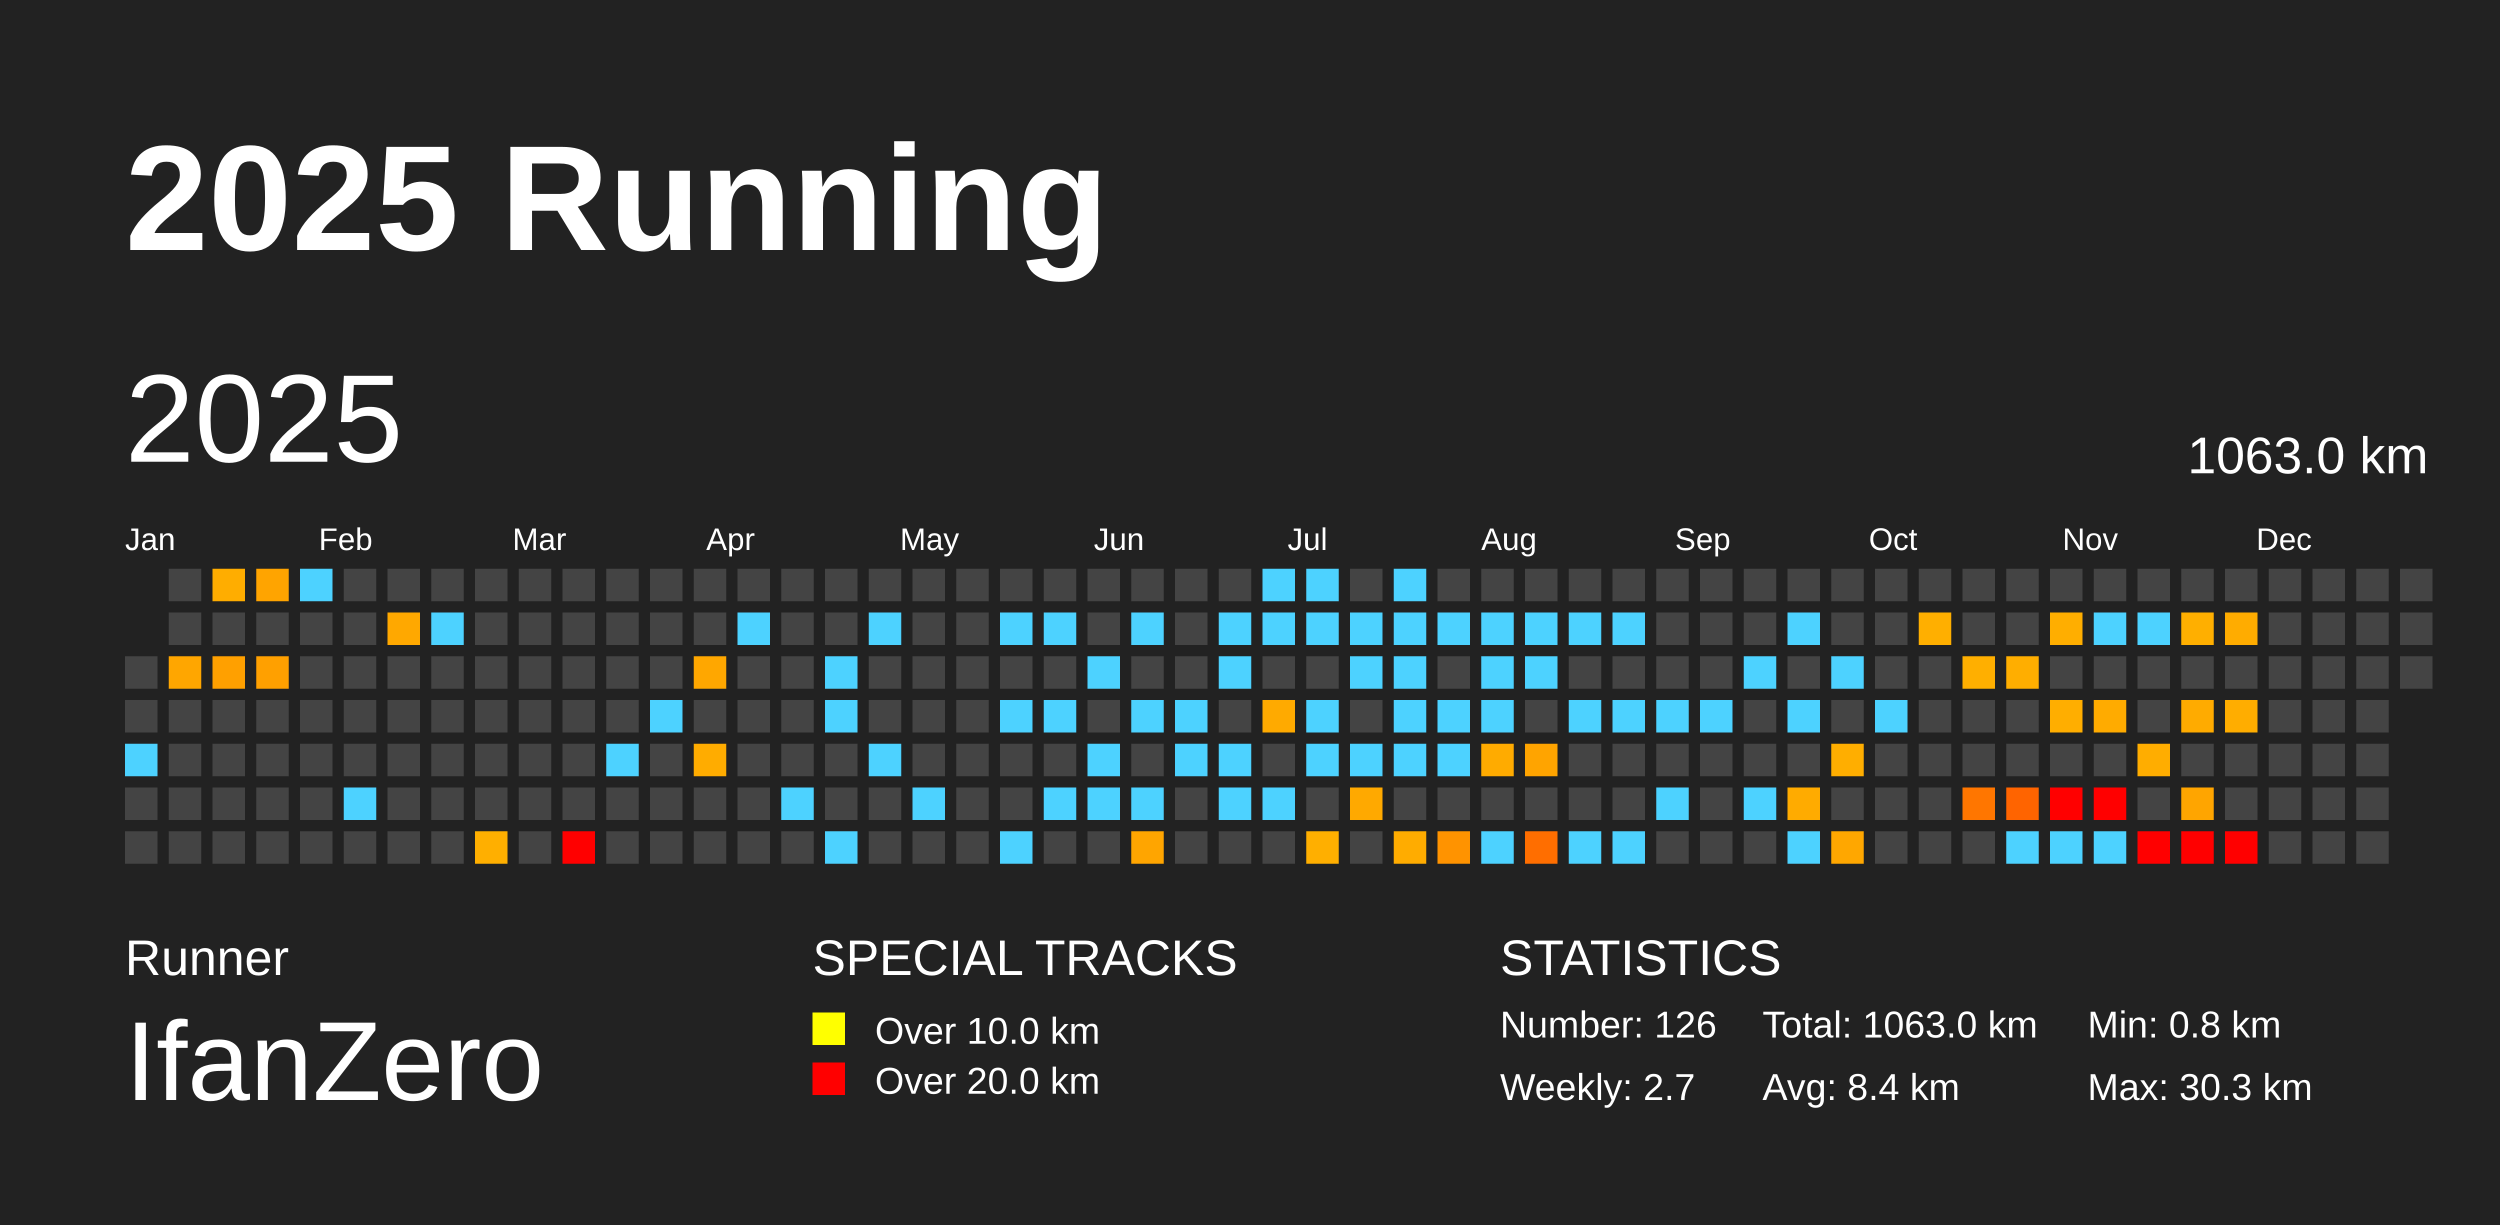
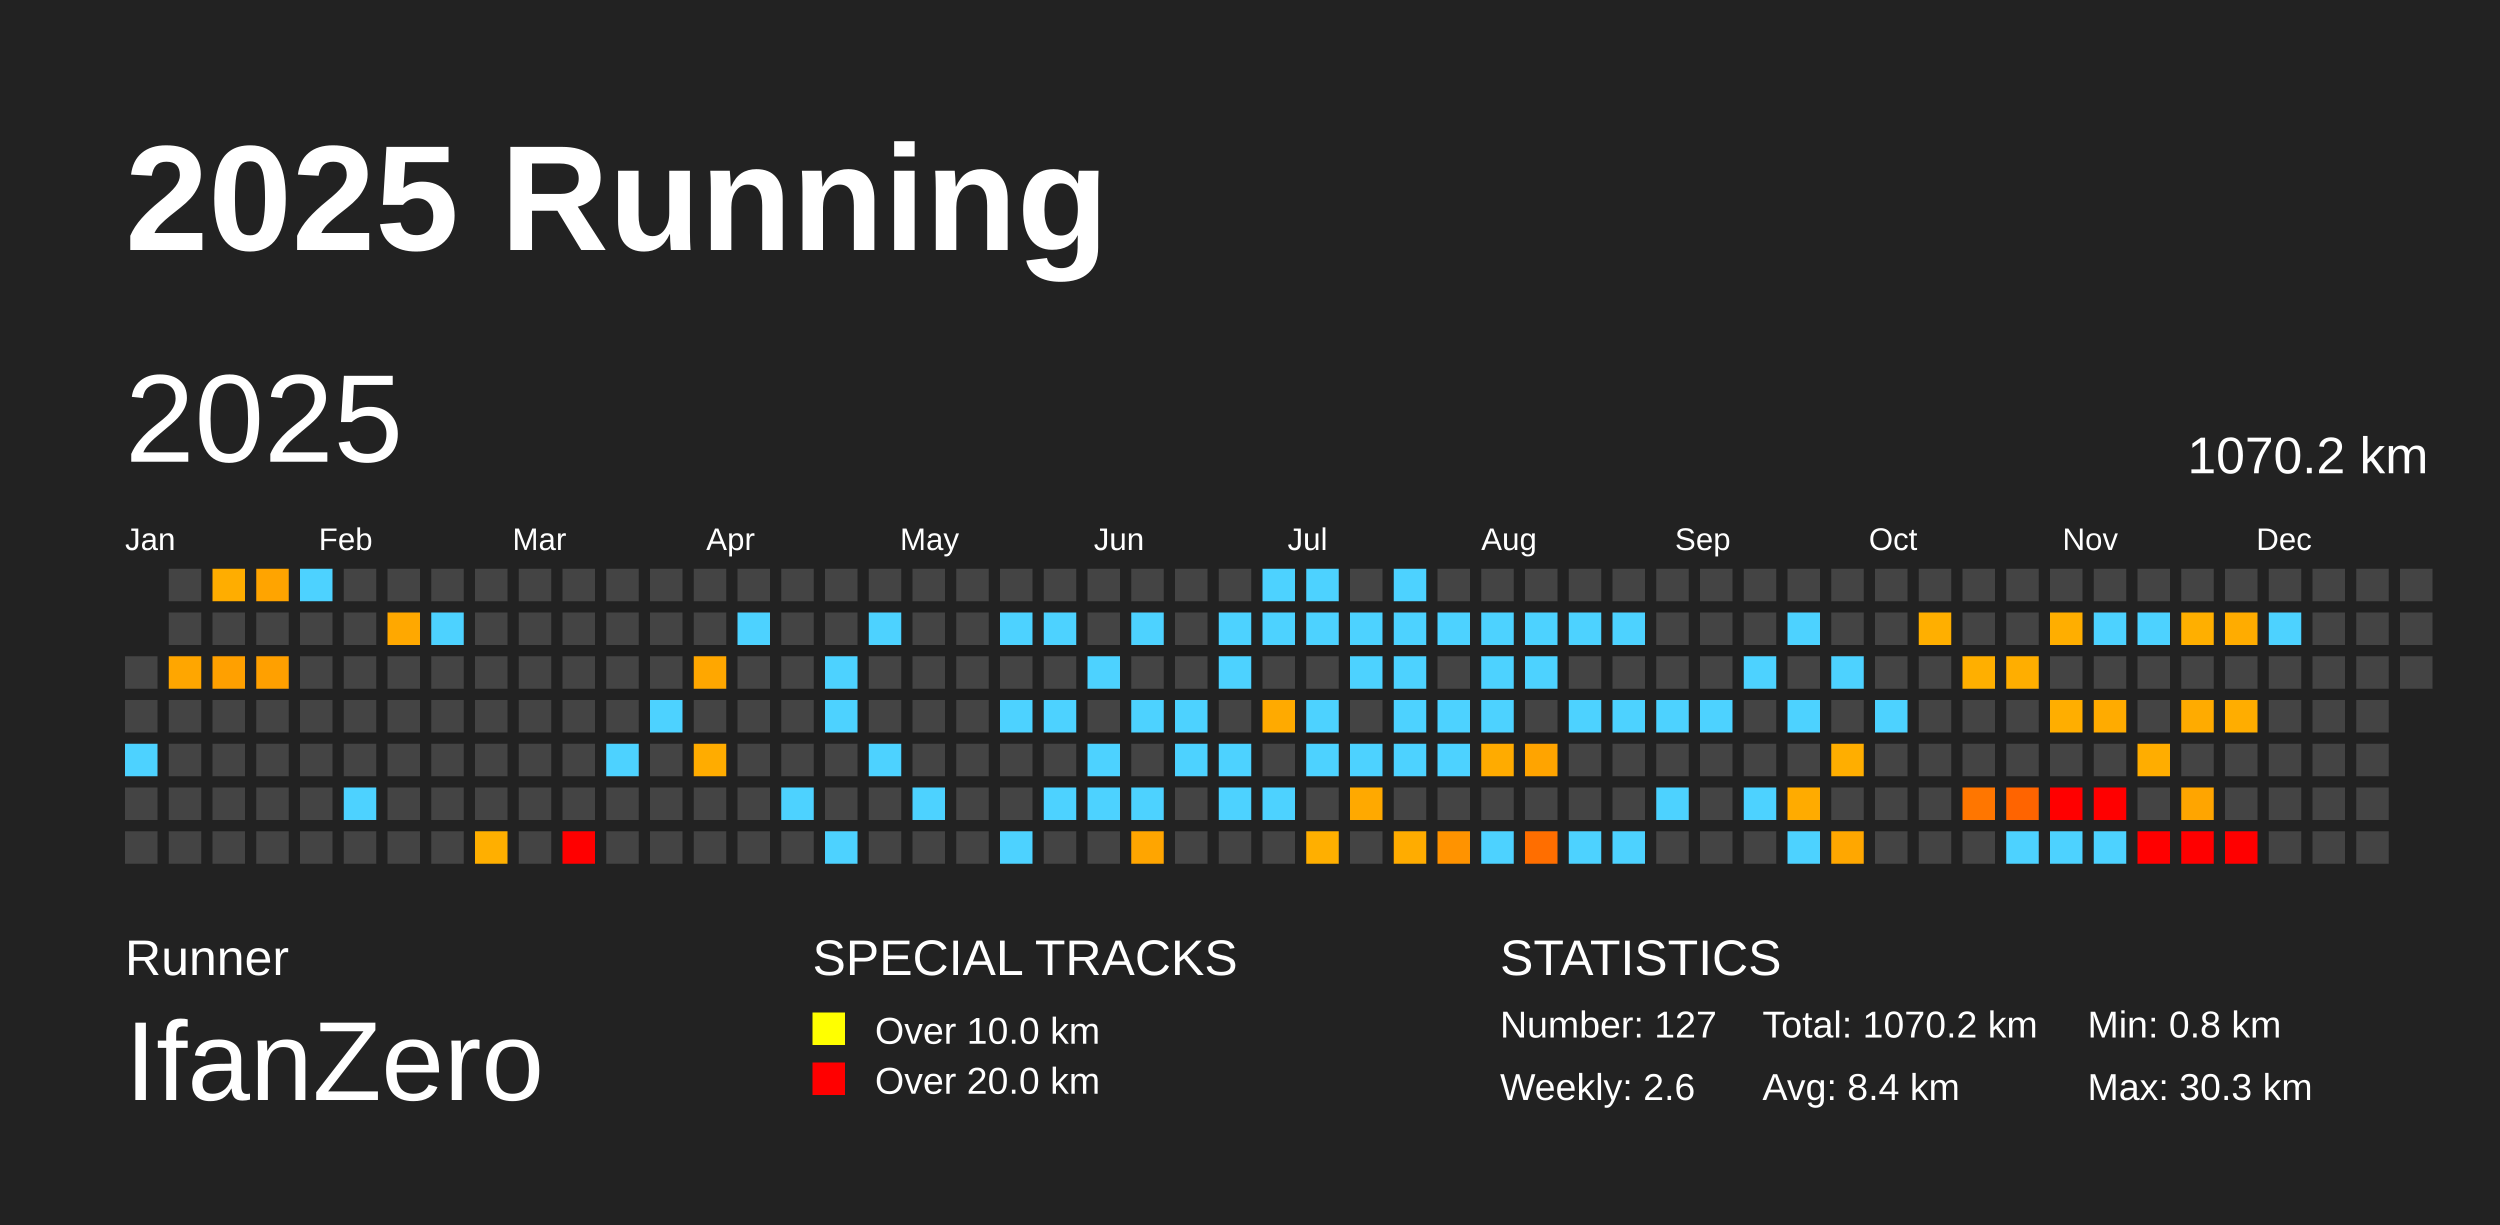
<svg xmlns="http://www.w3.org/2000/svg" baseProfile="full" height="98mm" version="1.1" viewBox="0,0,200,98" width="200mm">
  <defs />
  <rect fill="#222222" height="98" width="200" x="0" y="0" />
  <text fill="#FFFFFF" style="font-size:12px; font-family:Arial; font-weight:bold;" x="10" y="20">2025 Running</text>
  <text fill="#FFFFFF" style="font-size:4px; font-family:Arial" x="10" y="78">Runner</text>
  <text fill="#FFFFFF" style="font-size:9px; font-family:Arial" x="10" y="88">IfanZero</text>
  <text fill="#FFFFFF" style="font-size:4px; font-family:Arial" x="65" y="78">SPECIAL TRACKS</text>
  <rect fill="yellow" height="2.6" width="2.6" x="65" y="81" />
  <text fill="#FFFFFF" style="font-size:3px; font-family:Arial" x="70" y="83.5">Over 10.0 km</text>
  <rect fill="red" height="2.6" width="2.6" x="65" y="85" />
  <text fill="#FFFFFF" style="font-size:3px; font-family:Arial" x="70" y="87.5">Over 20.0 km</text>
  <text fill="#FFFFFF" style="font-size:4px; font-family:Arial" x="120" y="78">STATISTICS</text>
-   <text fill="#FFFFFF" style="font-size:3px; font-family:Arial" x="120" y="83">Number: 126</text>
-   <text fill="#FFFFFF" style="font-size:3px; font-family:Arial" x="120" y="88">Weekly: 2.7</text>
-   <text fill="#FFFFFF" style="font-size:3px; font-family:Arial" x="141" y="83">Total: 1063.0 km</text>
+   <text fill="#FFFFFF" style="font-size:3px; font-family:Arial" x="120" y="83">Number: 127</text>
+   <text fill="#FFFFFF" style="font-size:3px; font-family:Arial" x="120" y="88">Weekly: 2.6</text>
+   <text fill="#FFFFFF" style="font-size:3px; font-family:Arial" x="141" y="83">Total: 1070.2 km</text>
  <text fill="#FFFFFF" style="font-size:3px; font-family:Arial" x="141" y="88">Avg: 8.4 km</text>
  <text fill="#FFFFFF" style="font-size:3px; font-family:Arial" x="167" y="83">Min: 0.8 km</text>
  <text fill="#FFFFFF" style="font-size:3px; font-family:Arial" x="167" y="88">Max: 30.3 km</text>
  <text dominant-baseline="hanging" fill="#FFFFFF" style="font-size:10.0px; font-family:Arial;" x="10" y="30">2025</text>
-   <text dominant-baseline="hanging" fill="#FFFFFF" style="font-size:4.125px; font-family:Arial;" x="175" y="35">1063.0 km</text>
+   <text dominant-baseline="hanging" fill="#FFFFFF" style="font-size:4.125px; font-family:Arial;" x="175" y="35">1070.2 km</text>
  <text fill="#FFFFFF" style="font-size:2.5px; font-family:Arial" x="10.0" y="44">Jan</text>
  <text fill="#FFFFFF" style="font-size:2.5px; font-family:Arial" x="25.5" y="44">Feb</text>
  <text fill="#FFFFFF" style="font-size:2.5px; font-family:Arial" x="41.0" y="44">Mar</text>
  <text fill="#FFFFFF" style="font-size:2.5px; font-family:Arial" x="56.5" y="44">Apr</text>
  <text fill="#FFFFFF" style="font-size:2.5px; font-family:Arial" x="72.0" y="44">May</text>
  <text fill="#FFFFFF" style="font-size:2.5px; font-family:Arial" x="87.5" y="44">Jun</text>
  <text fill="#FFFFFF" style="font-size:2.5px; font-family:Arial" x="103.0" y="44">Jul</text>
  <text fill="#FFFFFF" style="font-size:2.5px; font-family:Arial" x="118.5" y="44">Aug</text>
  <text fill="#FFFFFF" style="font-size:2.5px; font-family:Arial" x="134.0" y="44">Sep</text>
  <text fill="#FFFFFF" style="font-size:2.5px; font-family:Arial" x="149.5" y="44">Oct</text>
  <text fill="#FFFFFF" style="font-size:2.5px; font-family:Arial" x="165.0" y="44">Nov</text>
  <text fill="#FFFFFF" style="font-size:2.5px; font-family:Arial" x="180.5" y="44">Dec</text>
  <rect fill="#444444" height="2.6" width="2.6" x="10.0" y="52.5" />
  <rect fill="#444444" height="2.6" width="2.6" x="10.0" y="56.0" />
  <rect fill="#4dd2ff" height="2.6" width="2.6" x="10.0" y="59.5" />
  <rect fill="#444444" height="2.6" width="2.6" x="10.0" y="63.0" />
  <rect fill="#444444" height="2.6" width="2.6" x="10.0" y="66.5" />
  <rect fill="#444444" height="2.6" width="2.6" x="13.5" y="45.5" />
  <rect fill="#444444" height="2.6" width="2.6" x="13.5" y="49.0" />
  <rect fill="#ffa600" height="2.6" width="2.6" x="13.5" y="52.5" />
  <rect fill="#444444" height="2.6" width="2.6" x="13.5" y="56.0" />
  <rect fill="#444444" height="2.6" width="2.6" x="13.5" y="59.5" />
  <rect fill="#444444" height="2.6" width="2.6" x="13.5" y="63.0" />
  <rect fill="#444444" height="2.6" width="2.6" x="13.5" y="66.5" />
  <rect fill="#ffad00" height="2.6" width="2.6" x="17.0" y="45.5" />
  <rect fill="#444444" height="2.6" width="2.6" x="17.0" y="49.0" />
  <rect fill="#ffa000" height="2.6" width="2.6" x="17.0" y="52.5" />
  <rect fill="#444444" height="2.6" width="2.6" x="17.0" y="56.0" />
  <rect fill="#444444" height="2.6" width="2.6" x="17.0" y="59.5" />
  <rect fill="#444444" height="2.6" width="2.6" x="17.0" y="63.0" />
  <rect fill="#444444" height="2.6" width="2.6" x="17.0" y="66.5" />
  <rect fill="#ffa400" height="2.6" width="2.6" x="20.5" y="45.5" />
  <rect fill="#444444" height="2.6" width="2.6" x="20.5" y="49.0" />
  <rect fill="#ffa000" height="2.6" width="2.6" x="20.5" y="52.5" />
  <rect fill="#444444" height="2.6" width="2.6" x="20.5" y="56.0" />
  <rect fill="#444444" height="2.6" width="2.6" x="20.5" y="59.5" />
  <rect fill="#444444" height="2.6" width="2.6" x="20.5" y="63.0" />
  <rect fill="#444444" height="2.6" width="2.6" x="20.5" y="66.5" />
  <rect fill="#4dd2ff" height="2.6" width="2.6" x="24.0" y="45.5" />
  <rect fill="#444444" height="2.6" width="2.6" x="24.0" y="49.0" />
  <rect fill="#444444" height="2.6" width="2.6" x="24.0" y="52.5" />
  <rect fill="#444444" height="2.6" width="2.6" x="24.0" y="56.0" />
  <rect fill="#444444" height="2.6" width="2.6" x="24.0" y="59.5" />
  <rect fill="#444444" height="2.6" width="2.6" x="24.0" y="63.0" />
  <rect fill="#444444" height="2.6" width="2.6" x="24.0" y="66.5" />
  <rect fill="#444444" height="2.6" width="2.6" x="27.5" y="45.5" />
  <rect fill="#444444" height="2.6" width="2.6" x="27.5" y="49.0" />
  <rect fill="#444444" height="2.6" width="2.6" x="27.5" y="52.5" />
  <rect fill="#444444" height="2.6" width="2.6" x="27.5" y="56.0" />
  <rect fill="#444444" height="2.6" width="2.6" x="27.5" y="59.5" />
  <rect fill="#4dd2ff" height="2.6" width="2.6" x="27.5" y="63.0" />
  <rect fill="#444444" height="2.6" width="2.6" x="27.5" y="66.5" />
  <rect fill="#444444" height="2.6" width="2.6" x="31.0" y="45.5" />
  <rect fill="#ffa800" height="2.6" width="2.6" x="31.0" y="49.0" />
  <rect fill="#444444" height="2.6" width="2.6" x="31.0" y="52.5" />
  <rect fill="#444444" height="2.6" width="2.6" x="31.0" y="56.0" />
  <rect fill="#444444" height="2.6" width="2.6" x="31.0" y="59.5" />
  <rect fill="#444444" height="2.6" width="2.6" x="31.0" y="63.0" />
  <rect fill="#444444" height="2.6" width="2.6" x="31.0" y="66.5" />
  <rect fill="#444444" height="2.6" width="2.6" x="34.5" y="45.5" />
  <rect fill="#4dd2ff" height="2.6" width="2.6" x="34.5" y="49.0" />
  <rect fill="#444444" height="2.6" width="2.6" x="34.5" y="52.5" />
  <rect fill="#444444" height="2.6" width="2.6" x="34.5" y="56.0" />
  <rect fill="#444444" height="2.6" width="2.6" x="34.5" y="59.5" />
  <rect fill="#444444" height="2.6" width="2.6" x="34.5" y="63.0" />
  <rect fill="#444444" height="2.6" width="2.6" x="34.5" y="66.5" />
  <rect fill="#444444" height="2.6" width="2.6" x="38.0" y="45.5" />
  <rect fill="#444444" height="2.6" width="2.6" x="38.0" y="49.0" />
  <rect fill="#444444" height="2.6" width="2.6" x="38.0" y="52.5" />
  <rect fill="#444444" height="2.6" width="2.6" x="38.0" y="56.0" />
  <rect fill="#444444" height="2.6" width="2.6" x="38.0" y="59.5" />
  <rect fill="#444444" height="2.6" width="2.6" x="38.0" y="63.0" />
  <rect fill="#ffaf00" height="2.6" width="2.6" x="38.0" y="66.5" />
  <rect fill="#444444" height="2.6" width="2.6" x="41.5" y="45.5" />
  <rect fill="#444444" height="2.6" width="2.6" x="41.5" y="49.0" />
  <rect fill="#444444" height="2.6" width="2.6" x="41.5" y="52.5" />
  <rect fill="#444444" height="2.6" width="2.6" x="41.5" y="56.0" />
  <rect fill="#444444" height="2.6" width="2.6" x="41.5" y="59.5" />
  <rect fill="#444444" height="2.6" width="2.6" x="41.5" y="63.0" />
  <rect fill="#444444" height="2.6" width="2.6" x="41.5" y="66.5" />
  <rect fill="#444444" height="2.6" width="2.6" x="45.0" y="45.5" />
  <rect fill="#444444" height="2.6" width="2.6" x="45.0" y="49.0" />
  <rect fill="#444444" height="2.6" width="2.6" x="45.0" y="52.5" />
  <rect fill="#444444" height="2.6" width="2.6" x="45.0" y="56.0" />
  <rect fill="#444444" height="2.6" width="2.6" x="45.0" y="59.5" />
  <rect fill="#444444" height="2.6" width="2.6" x="45.0" y="63.0" />
  <rect fill="red" height="2.6" width="2.6" x="45.0" y="66.5" />
  <rect fill="#444444" height="2.6" width="2.6" x="48.5" y="45.5" />
  <rect fill="#444444" height="2.6" width="2.6" x="48.5" y="49.0" />
  <rect fill="#444444" height="2.6" width="2.6" x="48.5" y="52.5" />
  <rect fill="#444444" height="2.6" width="2.6" x="48.5" y="56.0" />
  <rect fill="#4dd2ff" height="2.6" width="2.6" x="48.5" y="59.5" />
  <rect fill="#444444" height="2.6" width="2.6" x="48.5" y="63.0" />
  <rect fill="#444444" height="2.6" width="2.6" x="48.5" y="66.5" />
  <rect fill="#444444" height="2.6" width="2.6" x="52.0" y="45.5" />
  <rect fill="#444444" height="2.6" width="2.6" x="52.0" y="49.0" />
  <rect fill="#444444" height="2.6" width="2.6" x="52.0" y="52.5" />
  <rect fill="#4dd2ff" height="2.6" width="2.6" x="52.0" y="56.0" />
  <rect fill="#444444" height="2.6" width="2.6" x="52.0" y="59.5" />
  <rect fill="#444444" height="2.6" width="2.6" x="52.0" y="63.0" />
  <rect fill="#444444" height="2.6" width="2.6" x="52.0" y="66.5" />
  <rect fill="#444444" height="2.6" width="2.6" x="55.5" y="45.5" />
  <rect fill="#444444" height="2.6" width="2.6" x="55.5" y="49.0" />
  <rect fill="#ffa700" height="2.6" width="2.6" x="55.5" y="52.5" />
  <rect fill="#444444" height="2.6" width="2.6" x="55.5" y="56.0" />
  <rect fill="#ffac00" height="2.6" width="2.6" x="55.5" y="59.5" />
  <rect fill="#444444" height="2.6" width="2.6" x="55.5" y="63.0" />
  <rect fill="#444444" height="2.6" width="2.6" x="55.5" y="66.5" />
  <rect fill="#444444" height="2.6" width="2.6" x="59.0" y="45.5" />
  <rect fill="#4dd2ff" height="2.6" width="2.6" x="59.0" y="49.0" />
  <rect fill="#444444" height="2.6" width="2.6" x="59.0" y="52.5" />
  <rect fill="#444444" height="2.6" width="2.6" x="59.0" y="56.0" />
  <rect fill="#444444" height="2.6" width="2.6" x="59.0" y="59.5" />
  <rect fill="#444444" height="2.6" width="2.6" x="59.0" y="63.0" />
  <rect fill="#444444" height="2.6" width="2.6" x="59.0" y="66.5" />
  <rect fill="#444444" height="2.6" width="2.6" x="62.5" y="45.5" />
  <rect fill="#444444" height="2.6" width="2.6" x="62.5" y="49.0" />
  <rect fill="#444444" height="2.6" width="2.6" x="62.5" y="52.5" />
  <rect fill="#444444" height="2.6" width="2.6" x="62.5" y="56.0" />
  <rect fill="#444444" height="2.6" width="2.6" x="62.5" y="59.5" />
  <rect fill="#4dd2ff" height="2.6" width="2.6" x="62.5" y="63.0" />
  <rect fill="#444444" height="2.6" width="2.6" x="62.5" y="66.5" />
  <rect fill="#444444" height="2.6" width="2.6" x="66.0" y="45.5" />
  <rect fill="#444444" height="2.6" width="2.6" x="66.0" y="49.0" />
  <rect fill="#4dd2ff" height="2.6" width="2.6" x="66.0" y="52.5" />
  <rect fill="#4dd2ff" height="2.6" width="2.6" x="66.0" y="56.0" />
  <rect fill="#444444" height="2.6" width="2.6" x="66.0" y="59.5" />
  <rect fill="#444444" height="2.6" width="2.6" x="66.0" y="63.0" />
  <rect fill="#4dd2ff" height="2.6" width="2.6" x="66.0" y="66.5" />
  <rect fill="#444444" height="2.6" width="2.6" x="69.5" y="45.5" />
  <rect fill="#4dd2ff" height="2.6" width="2.6" x="69.5" y="49.0" />
  <rect fill="#444444" height="2.6" width="2.6" x="69.5" y="52.5" />
  <rect fill="#444444" height="2.6" width="2.6" x="69.5" y="56.0" />
  <rect fill="#4dd2ff" height="2.6" width="2.6" x="69.5" y="59.5" />
  <rect fill="#444444" height="2.6" width="2.6" x="69.5" y="63.0" />
  <rect fill="#444444" height="2.6" width="2.6" x="69.5" y="66.5" />
  <rect fill="#444444" height="2.6" width="2.6" x="73.0" y="45.5" />
  <rect fill="#444444" height="2.6" width="2.6" x="73.0" y="49.0" />
  <rect fill="#444444" height="2.6" width="2.6" x="73.0" y="52.5" />
  <rect fill="#444444" height="2.6" width="2.6" x="73.0" y="56.0" />
  <rect fill="#444444" height="2.6" width="2.6" x="73.0" y="59.5" />
  <rect fill="#4dd2ff" height="2.6" width="2.6" x="73.0" y="63.0" />
  <rect fill="#444444" height="2.6" width="2.6" x="73.0" y="66.5" />
  <rect fill="#444444" height="2.6" width="2.6" x="76.5" y="45.5" />
  <rect fill="#444444" height="2.6" width="2.6" x="76.5" y="49.0" />
  <rect fill="#444444" height="2.6" width="2.6" x="76.5" y="52.5" />
  <rect fill="#444444" height="2.6" width="2.6" x="76.5" y="56.0" />
  <rect fill="#444444" height="2.6" width="2.6" x="76.5" y="59.5" />
  <rect fill="#444444" height="2.6" width="2.6" x="76.5" y="63.0" />
  <rect fill="#444444" height="2.6" width="2.6" x="76.5" y="66.5" />
  <rect fill="#444444" height="2.6" width="2.6" x="80.0" y="45.5" />
  <rect fill="#4dd2ff" height="2.6" width="2.6" x="80.0" y="49.0" />
  <rect fill="#444444" height="2.6" width="2.6" x="80.0" y="52.5" />
  <rect fill="#4dd2ff" height="2.6" width="2.6" x="80.0" y="56.0" />
  <rect fill="#444444" height="2.6" width="2.6" x="80.0" y="59.5" />
  <rect fill="#444444" height="2.6" width="2.6" x="80.0" y="63.0" />
  <rect fill="#4dd2ff" height="2.6" width="2.6" x="80.0" y="66.5" />
  <rect fill="#444444" height="2.6" width="2.6" x="83.5" y="45.5" />
  <rect fill="#4dd2ff" height="2.6" width="2.6" x="83.5" y="49.0" />
  <rect fill="#444444" height="2.6" width="2.6" x="83.5" y="52.5" />
  <rect fill="#4dd2ff" height="2.6" width="2.6" x="83.5" y="56.0" />
  <rect fill="#444444" height="2.6" width="2.6" x="83.5" y="59.5" />
  <rect fill="#4dd2ff" height="2.6" width="2.6" x="83.5" y="63.0" />
  <rect fill="#444444" height="2.6" width="2.6" x="83.5" y="66.5" />
  <rect fill="#444444" height="2.6" width="2.6" x="87.0" y="45.5" />
  <rect fill="#444444" height="2.6" width="2.6" x="87.0" y="49.0" />
  <rect fill="#4dd2ff" height="2.6" width="2.6" x="87.0" y="52.5" />
  <rect fill="#444444" height="2.6" width="2.6" x="87.0" y="56.0" />
  <rect fill="#4dd2ff" height="2.6" width="2.6" x="87.0" y="59.5" />
  <rect fill="#4dd2ff" height="2.6" width="2.6" x="87.0" y="63.0" />
  <rect fill="#444444" height="2.6" width="2.6" x="87.0" y="66.5" />
  <rect fill="#444444" height="2.6" width="2.6" x="90.5" y="45.5" />
  <rect fill="#4dd2ff" height="2.6" width="2.6" x="90.5" y="49.0" />
  <rect fill="#444444" height="2.6" width="2.6" x="90.5" y="52.5" />
  <rect fill="#4dd2ff" height="2.6" width="2.6" x="90.5" y="56.0" />
  <rect fill="#444444" height="2.6" width="2.6" x="90.5" y="59.5" />
  <rect fill="#4dd2ff" height="2.6" width="2.6" x="90.5" y="63.0" />
  <rect fill="#ffa500" height="2.6" width="2.6" x="90.5" y="66.5" />
  <rect fill="#444444" height="2.6" width="2.6" x="94.0" y="45.5" />
  <rect fill="#444444" height="2.6" width="2.6" x="94.0" y="49.0" />
  <rect fill="#444444" height="2.6" width="2.6" x="94.0" y="52.5" />
  <rect fill="#4dd2ff" height="2.6" width="2.6" x="94.0" y="56.0" />
  <rect fill="#4dd2ff" height="2.6" width="2.6" x="94.0" y="59.5" />
  <rect fill="#444444" height="2.6" width="2.6" x="94.0" y="63.0" />
  <rect fill="#444444" height="2.6" width="2.6" x="94.0" y="66.5" />
  <rect fill="#444444" height="2.6" width="2.6" x="97.5" y="45.5" />
  <rect fill="#4dd2ff" height="2.6" width="2.6" x="97.5" y="49.0" />
  <rect fill="#4dd2ff" height="2.6" width="2.6" x="97.5" y="52.5" />
  <rect fill="#444444" height="2.6" width="2.6" x="97.5" y="56.0" />
  <rect fill="#4dd2ff" height="2.6" width="2.6" x="97.5" y="59.5" />
  <rect fill="#4dd2ff" height="2.6" width="2.6" x="97.5" y="63.0" />
  <rect fill="#444444" height="2.6" width="2.6" x="97.5" y="66.5" />
  <rect fill="#4dd2ff" height="2.6" width="2.6" x="101.0" y="45.5" />
  <rect fill="#4dd2ff" height="2.6" width="2.6" x="101.0" y="49.0" />
  <rect fill="#444444" height="2.6" width="2.6" x="101.0" y="52.5" />
  <rect fill="#ffaa00" height="2.6" width="2.6" x="101.0" y="56.0" />
  <rect fill="#444444" height="2.6" width="2.6" x="101.0" y="59.5" />
  <rect fill="#4dd2ff" height="2.6" width="2.6" x="101.0" y="63.0" />
  <rect fill="#444444" height="2.6" width="2.6" x="101.0" y="66.5" />
  <rect fill="#4dd2ff" height="2.6" width="2.6" x="104.5" y="45.5" />
  <rect fill="#4dd2ff" height="2.6" width="2.6" x="104.5" y="49.0" />
  <rect fill="#444444" height="2.6" width="2.6" x="104.5" y="52.5" />
  <rect fill="#4dd2ff" height="2.6" width="2.6" x="104.5" y="56.0" />
  <rect fill="#4dd2ff" height="2.6" width="2.6" x="104.5" y="59.5" />
  <rect fill="#444444" height="2.6" width="2.6" x="104.5" y="63.0" />
  <rect fill="#ffaf00" height="2.6" width="2.6" x="104.5" y="66.5" />
  <rect fill="#444444" height="2.6" width="2.6" x="108.0" y="45.5" />
  <rect fill="#4dd2ff" height="2.6" width="2.6" x="108.0" y="49.0" />
  <rect fill="#4dd2ff" height="2.6" width="2.6" x="108.0" y="52.5" />
  <rect fill="#444444" height="2.6" width="2.6" x="108.0" y="56.0" />
  <rect fill="#4dd2ff" height="2.6" width="2.6" x="108.0" y="59.5" />
  <rect fill="#ffa900" height="2.6" width="2.6" x="108.0" y="63.0" />
  <rect fill="#444444" height="2.6" width="2.6" x="108.0" y="66.5" />
  <rect fill="#4dd2ff" height="2.6" width="2.6" x="111.5" y="45.5" />
  <rect fill="#4dd2ff" height="2.6" width="2.6" x="111.5" y="49.0" />
  <rect fill="#4dd2ff" height="2.6" width="2.6" x="111.5" y="52.5" />
  <rect fill="#4dd2ff" height="2.6" width="2.6" x="111.5" y="56.0" />
  <rect fill="#4dd2ff" height="2.6" width="2.6" x="111.5" y="59.5" />
  <rect fill="#444444" height="2.6" width="2.6" x="111.5" y="63.0" />
  <rect fill="#ffac00" height="2.6" width="2.6" x="111.5" y="66.5" />
  <rect fill="#444444" height="2.6" width="2.6" x="115.0" y="45.5" />
  <rect fill="#4dd2ff" height="2.6" width="2.6" x="115.0" y="49.0" />
  <rect fill="#444444" height="2.6" width="2.6" x="115.0" y="52.5" />
  <rect fill="#4dd2ff" height="2.6" width="2.6" x="115.0" y="56.0" />
  <rect fill="#4dd2ff" height="2.6" width="2.6" x="115.0" y="59.5" />
  <rect fill="#444444" height="2.6" width="2.6" x="115.0" y="63.0" />
  <rect fill="#ff9300" height="2.6" width="2.6" x="115.0" y="66.5" />
  <rect fill="#444444" height="2.6" width="2.6" x="118.5" y="45.5" />
  <rect fill="#4dd2ff" height="2.6" width="2.6" x="118.5" y="49.0" />
  <rect fill="#4dd2ff" height="2.6" width="2.6" x="118.5" y="52.5" />
  <rect fill="#4dd2ff" height="2.6" width="2.6" x="118.5" y="56.0" />
  <rect fill="#ffab00" height="2.6" width="2.6" x="118.5" y="59.5" />
  <rect fill="#444444" height="2.6" width="2.6" x="118.5" y="63.0" />
  <rect fill="#4dd2ff" height="2.6" width="2.6" x="118.5" y="66.5" />
  <rect fill="#444444" height="2.6" width="2.6" x="122.0" y="45.5" />
  <rect fill="#4dd2ff" height="2.6" width="2.6" x="122.0" y="49.0" />
  <rect fill="#4dd2ff" height="2.6" width="2.6" x="122.0" y="52.5" />
  <rect fill="#444444" height="2.6" width="2.6" x="122.0" y="56.0" />
  <rect fill="#ffa400" height="2.6" width="2.6" x="122.0" y="59.5" />
  <rect fill="#444444" height="2.6" width="2.6" x="122.0" y="63.0" />
  <rect fill="#ff6e00" height="2.6" width="2.6" x="122.0" y="66.5" />
  <rect fill="#444444" height="2.6" width="2.6" x="125.5" y="45.5" />
  <rect fill="#4dd2ff" height="2.6" width="2.6" x="125.5" y="49.0" />
  <rect fill="#444444" height="2.6" width="2.6" x="125.5" y="52.5" />
  <rect fill="#4dd2ff" height="2.6" width="2.6" x="125.5" y="56.0" />
  <rect fill="#444444" height="2.6" width="2.6" x="125.5" y="59.5" />
  <rect fill="#444444" height="2.6" width="2.6" x="125.5" y="63.0" />
  <rect fill="#4dd2ff" height="2.6" width="2.6" x="125.5" y="66.5" />
  <rect fill="#444444" height="2.6" width="2.6" x="129.0" y="45.5" />
  <rect fill="#4dd2ff" height="2.6" width="2.6" x="129.0" y="49.0" />
  <rect fill="#444444" height="2.6" width="2.6" x="129.0" y="52.5" />
  <rect fill="#4dd2ff" height="2.6" width="2.6" x="129.0" y="56.0" />
  <rect fill="#444444" height="2.6" width="2.6" x="129.0" y="59.5" />
  <rect fill="#444444" height="2.6" width="2.6" x="129.0" y="63.0" />
  <rect fill="#4dd2ff" height="2.6" width="2.6" x="129.0" y="66.5" />
  <rect fill="#444444" height="2.6" width="2.6" x="132.5" y="45.5" />
  <rect fill="#444444" height="2.6" width="2.6" x="132.5" y="49.0" />
  <rect fill="#444444" height="2.6" width="2.6" x="132.5" y="52.5" />
  <rect fill="#4dd2ff" height="2.6" width="2.6" x="132.5" y="56.0" />
  <rect fill="#444444" height="2.6" width="2.6" x="132.5" y="59.5" />
  <rect fill="#4dd2ff" height="2.6" width="2.6" x="132.5" y="63.0" />
  <rect fill="#444444" height="2.6" width="2.6" x="132.5" y="66.5" />
  <rect fill="#444444" height="2.6" width="2.6" x="136.0" y="45.5" />
  <rect fill="#444444" height="2.6" width="2.6" x="136.0" y="49.0" />
  <rect fill="#444444" height="2.6" width="2.6" x="136.0" y="52.5" />
  <rect fill="#4dd2ff" height="2.6" width="2.6" x="136.0" y="56.0" />
  <rect fill="#444444" height="2.6" width="2.6" x="136.0" y="59.5" />
  <rect fill="#444444" height="2.6" width="2.6" x="136.0" y="63.0" />
  <rect fill="#444444" height="2.6" width="2.6" x="136.0" y="66.5" />
  <rect fill="#444444" height="2.6" width="2.6" x="139.5" y="45.5" />
  <rect fill="#444444" height="2.6" width="2.6" x="139.5" y="49.0" />
  <rect fill="#4dd2ff" height="2.6" width="2.6" x="139.5" y="52.5" />
  <rect fill="#444444" height="2.6" width="2.6" x="139.5" y="56.0" />
  <rect fill="#444444" height="2.6" width="2.6" x="139.5" y="59.5" />
  <rect fill="#4dd2ff" height="2.6" width="2.6" x="139.5" y="63.0" />
  <rect fill="#444444" height="2.6" width="2.6" x="139.5" y="66.5" />
  <rect fill="#444444" height="2.6" width="2.6" x="143.0" y="45.5" />
  <rect fill="#4dd2ff" height="2.6" width="2.6" x="143.0" y="49.0" />
  <rect fill="#444444" height="2.6" width="2.6" x="143.0" y="52.5" />
  <rect fill="#4dd2ff" height="2.6" width="2.6" x="143.0" y="56.0" />
  <rect fill="#444444" height="2.6" width="2.6" x="143.0" y="59.5" />
  <rect fill="#ffab00" height="2.6" width="2.6" x="143.0" y="63.0" />
  <rect fill="#4dd2ff" height="2.6" width="2.6" x="143.0" y="66.5" />
  <rect fill="#444444" height="2.6" width="2.6" x="146.5" y="45.5" />
  <rect fill="#444444" height="2.6" width="2.6" x="146.5" y="49.0" />
  <rect fill="#4dd2ff" height="2.6" width="2.6" x="146.5" y="52.5" />
  <rect fill="#444444" height="2.6" width="2.6" x="146.5" y="56.0" />
  <rect fill="#ffae00" height="2.6" width="2.6" x="146.5" y="59.5" />
  <rect fill="#444444" height="2.6" width="2.6" x="146.5" y="63.0" />
  <rect fill="#ffa700" height="2.6" width="2.6" x="146.5" y="66.5" />
  <rect fill="#444444" height="2.6" width="2.6" x="150.0" y="45.5" />
  <rect fill="#444444" height="2.6" width="2.6" x="150.0" y="49.0" />
  <rect fill="#444444" height="2.6" width="2.6" x="150.0" y="52.5" />
  <rect fill="#4dd2ff" height="2.6" width="2.6" x="150.0" y="56.0" />
  <rect fill="#444444" height="2.6" width="2.6" x="150.0" y="59.5" />
  <rect fill="#444444" height="2.6" width="2.6" x="150.0" y="63.0" />
  <rect fill="#444444" height="2.6" width="2.6" x="150.0" y="66.5" />
  <rect fill="#444444" height="2.6" width="2.6" x="153.5" y="45.5" />
  <rect fill="#ffaf00" height="2.6" width="2.6" x="153.5" y="49.0" />
  <rect fill="#444444" height="2.6" width="2.6" x="153.5" y="52.5" />
  <rect fill="#444444" height="2.6" width="2.6" x="153.5" y="56.0" />
  <rect fill="#444444" height="2.6" width="2.6" x="153.5" y="59.5" />
  <rect fill="#444444" height="2.6" width="2.6" x="153.5" y="63.0" />
  <rect fill="#444444" height="2.6" width="2.6" x="153.5" y="66.5" />
  <rect fill="#444444" height="2.6" width="2.6" x="157.0" y="45.5" />
  <rect fill="#444444" height="2.6" width="2.6" x="157.0" y="49.0" />
  <rect fill="#ffaf00" height="2.6" width="2.6" x="157.0" y="52.5" />
  <rect fill="#444444" height="2.6" width="2.6" x="157.0" y="56.0" />
  <rect fill="#444444" height="2.6" width="2.6" x="157.0" y="59.5" />
  <rect fill="#ff7600" height="2.6" width="2.6" x="157.0" y="63.0" />
  <rect fill="#444444" height="2.6" width="2.6" x="157.0" y="66.5" />
  <rect fill="#444444" height="2.6" width="2.6" x="160.5" y="45.5" />
  <rect fill="#444444" height="2.6" width="2.6" x="160.5" y="49.0" />
  <rect fill="#ffae00" height="2.6" width="2.6" x="160.5" y="52.5" />
  <rect fill="#444444" height="2.6" width="2.6" x="160.5" y="56.0" />
  <rect fill="#444444" height="2.6" width="2.6" x="160.5" y="59.5" />
  <rect fill="#ff6400" height="2.6" width="2.6" x="160.5" y="63.0" />
  <rect fill="#4dd2ff" height="2.6" width="2.6" x="160.5" y="66.5" />
  <rect fill="#444444" height="2.6" width="2.6" x="164.0" y="45.5" />
  <rect fill="#ffae00" height="2.6" width="2.6" x="164.0" y="49.0" />
  <rect fill="#444444" height="2.6" width="2.6" x="164.0" y="52.5" />
  <rect fill="#ffae00" height="2.6" width="2.6" x="164.0" y="56.0" />
  <rect fill="#444444" height="2.6" width="2.6" x="164.0" y="59.5" />
  <rect fill="red" height="2.6" width="2.6" x="164.0" y="63.0" />
  <rect fill="#4dd2ff" height="2.6" width="2.6" x="164.0" y="66.5" />
  <rect fill="#444444" height="2.6" width="2.6" x="167.5" y="45.5" />
  <rect fill="#4dd2ff" height="2.6" width="2.6" x="167.5" y="49.0" />
  <rect fill="#444444" height="2.6" width="2.6" x="167.5" y="52.5" />
  <rect fill="#ffab00" height="2.6" width="2.6" x="167.5" y="56.0" />
  <rect fill="#444444" height="2.6" width="2.6" x="167.5" y="59.5" />
  <rect fill="red" height="2.6" width="2.6" x="167.5" y="63.0" />
  <rect fill="#4dd2ff" height="2.6" width="2.6" x="167.5" y="66.5" />
  <rect fill="#444444" height="2.6" width="2.6" x="171.0" y="45.5" />
  <rect fill="#4dd2ff" height="2.6" width="2.6" x="171.0" y="49.0" />
  <rect fill="#444444" height="2.6" width="2.6" x="171.0" y="52.5" />
  <rect fill="#444444" height="2.6" width="2.6" x="171.0" y="56.0" />
  <rect fill="#ffad00" height="2.6" width="2.6" x="171.0" y="59.5" />
  <rect fill="#444444" height="2.6" width="2.6" x="171.0" y="63.0" />
  <rect fill="red" height="2.6" width="2.6" x="171.0" y="66.5" />
  <rect fill="#444444" height="2.6" width="2.6" x="174.5" y="45.5" />
  <rect fill="#ffaf00" height="2.6" width="2.6" x="174.5" y="49.0" />
  <rect fill="#444444" height="2.6" width="2.6" x="174.5" y="52.5" />
  <rect fill="#ffab00" height="2.6" width="2.6" x="174.5" y="56.0" />
  <rect fill="#444444" height="2.6" width="2.6" x="174.5" y="59.5" />
  <rect fill="#ffa500" height="2.6" width="2.6" x="174.5" y="63.0" />
  <rect fill="red" height="2.6" width="2.6" x="174.5" y="66.5" />
  <rect fill="#444444" height="2.6" width="2.6" x="178.0" y="45.5" />
  <rect fill="#ffac00" height="2.6" width="2.6" x="178.0" y="49.0" />
  <rect fill="#444444" height="2.6" width="2.6" x="178.0" y="52.5" />
  <rect fill="#ffad00" height="2.6" width="2.6" x="178.0" y="56.0" />
  <rect fill="#444444" height="2.6" width="2.6" x="178.0" y="59.5" />
  <rect fill="#444444" height="2.6" width="2.6" x="178.0" y="63.0" />
  <rect fill="red" height="2.6" width="2.6" x="178.0" y="66.5" />
  <rect fill="#444444" height="2.6" width="2.6" x="181.5" y="45.5" />
-   <rect fill="#444444" height="2.6" width="2.6" x="181.5" y="49.0" />
+   <rect fill="#4dd2ff" height="2.6" width="2.6" x="181.5" y="49.0" />
  <rect fill="#444444" height="2.6" width="2.6" x="181.5" y="52.5" />
  <rect fill="#444444" height="2.6" width="2.6" x="181.5" y="56.0" />
  <rect fill="#444444" height="2.6" width="2.6" x="181.5" y="59.5" />
  <rect fill="#444444" height="2.6" width="2.6" x="181.5" y="63.0" />
  <rect fill="#444444" height="2.6" width="2.6" x="181.5" y="66.5" />
  <rect fill="#444444" height="2.6" width="2.6" x="185.0" y="45.5" />
  <rect fill="#444444" height="2.6" width="2.6" x="185.0" y="49.0" />
  <rect fill="#444444" height="2.6" width="2.6" x="185.0" y="52.5" />
  <rect fill="#444444" height="2.6" width="2.6" x="185.0" y="56.0" />
  <rect fill="#444444" height="2.6" width="2.6" x="185.0" y="59.5" />
  <rect fill="#444444" height="2.6" width="2.6" x="185.0" y="63.0" />
  <rect fill="#444444" height="2.6" width="2.6" x="185.0" y="66.5" />
  <rect fill="#444444" height="2.6" width="2.6" x="188.5" y="45.5" />
  <rect fill="#444444" height="2.6" width="2.6" x="188.5" y="49.0" />
  <rect fill="#444444" height="2.6" width="2.6" x="188.5" y="52.5" />
  <rect fill="#444444" height="2.6" width="2.6" x="188.5" y="56.0" />
  <rect fill="#444444" height="2.6" width="2.6" x="188.5" y="59.5" />
  <rect fill="#444444" height="2.6" width="2.6" x="188.5" y="63.0" />
  <rect fill="#444444" height="2.6" width="2.6" x="188.5" y="66.5" />
  <rect fill="#444444" height="2.6" width="2.6" x="192.0" y="45.5" />
  <rect fill="#444444" height="2.6" width="2.6" x="192.0" y="49.0" />
  <rect fill="#444444" height="2.6" width="2.6" x="192.0" y="52.5" />
</svg>
